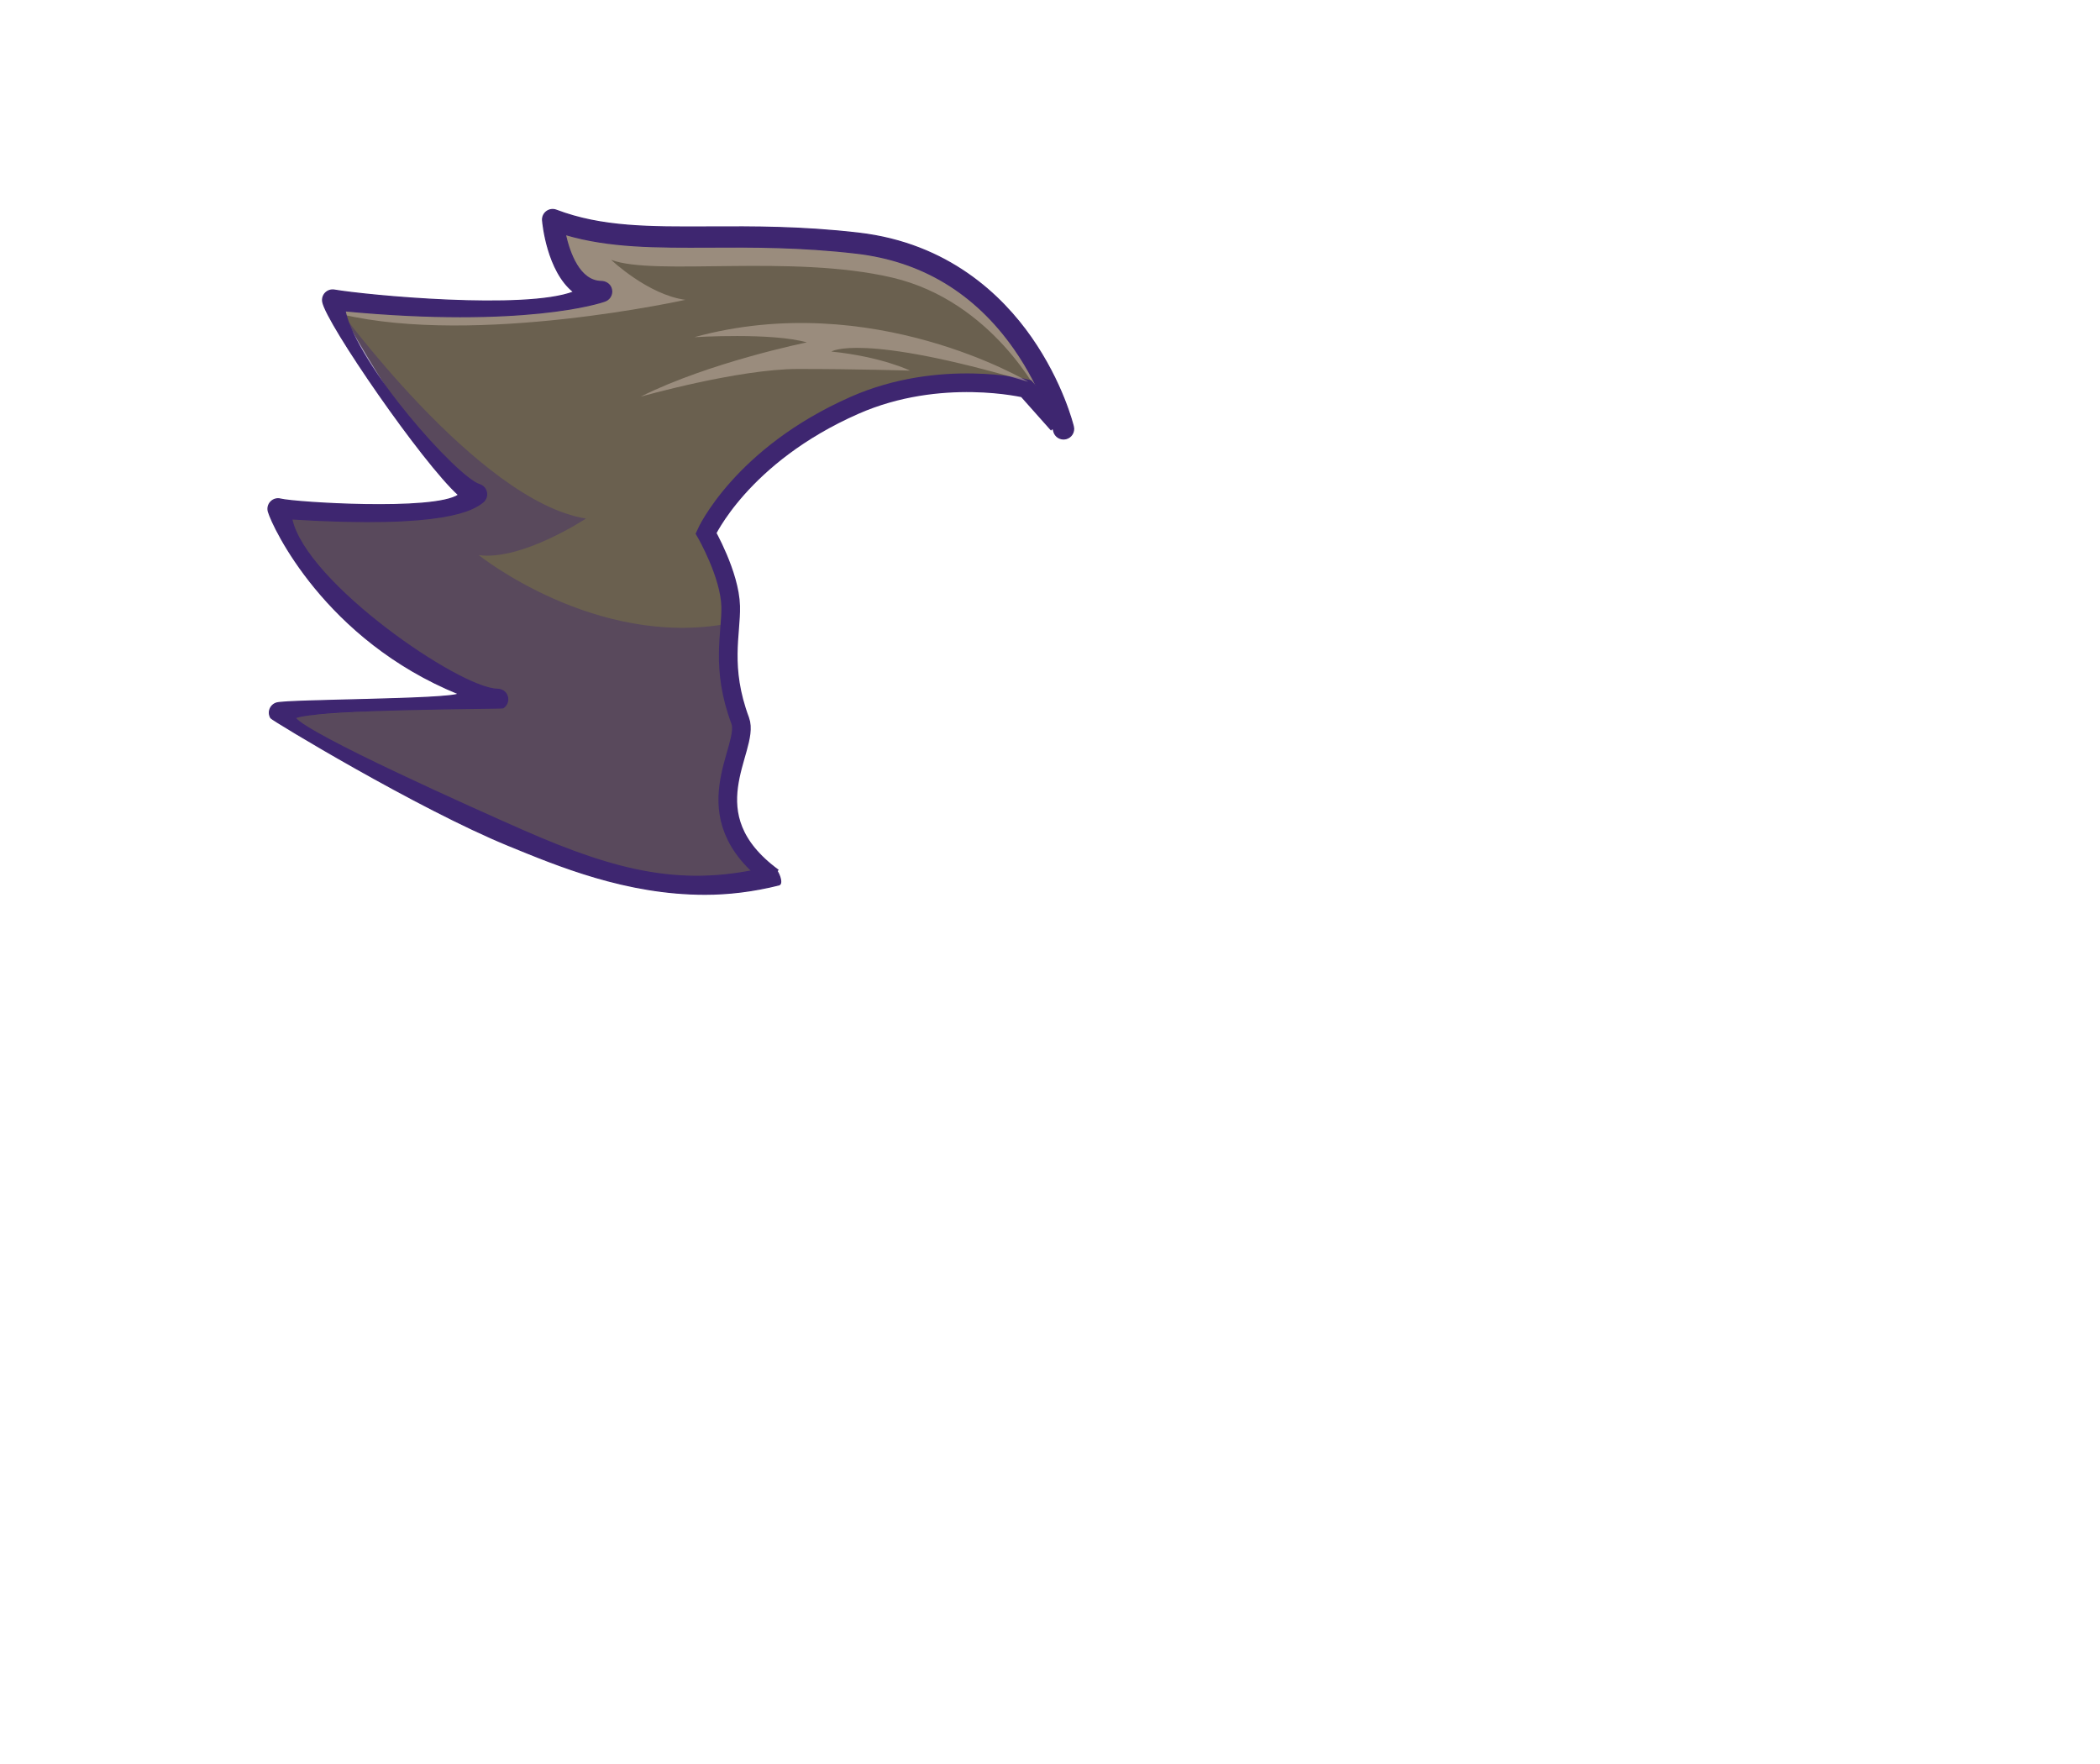
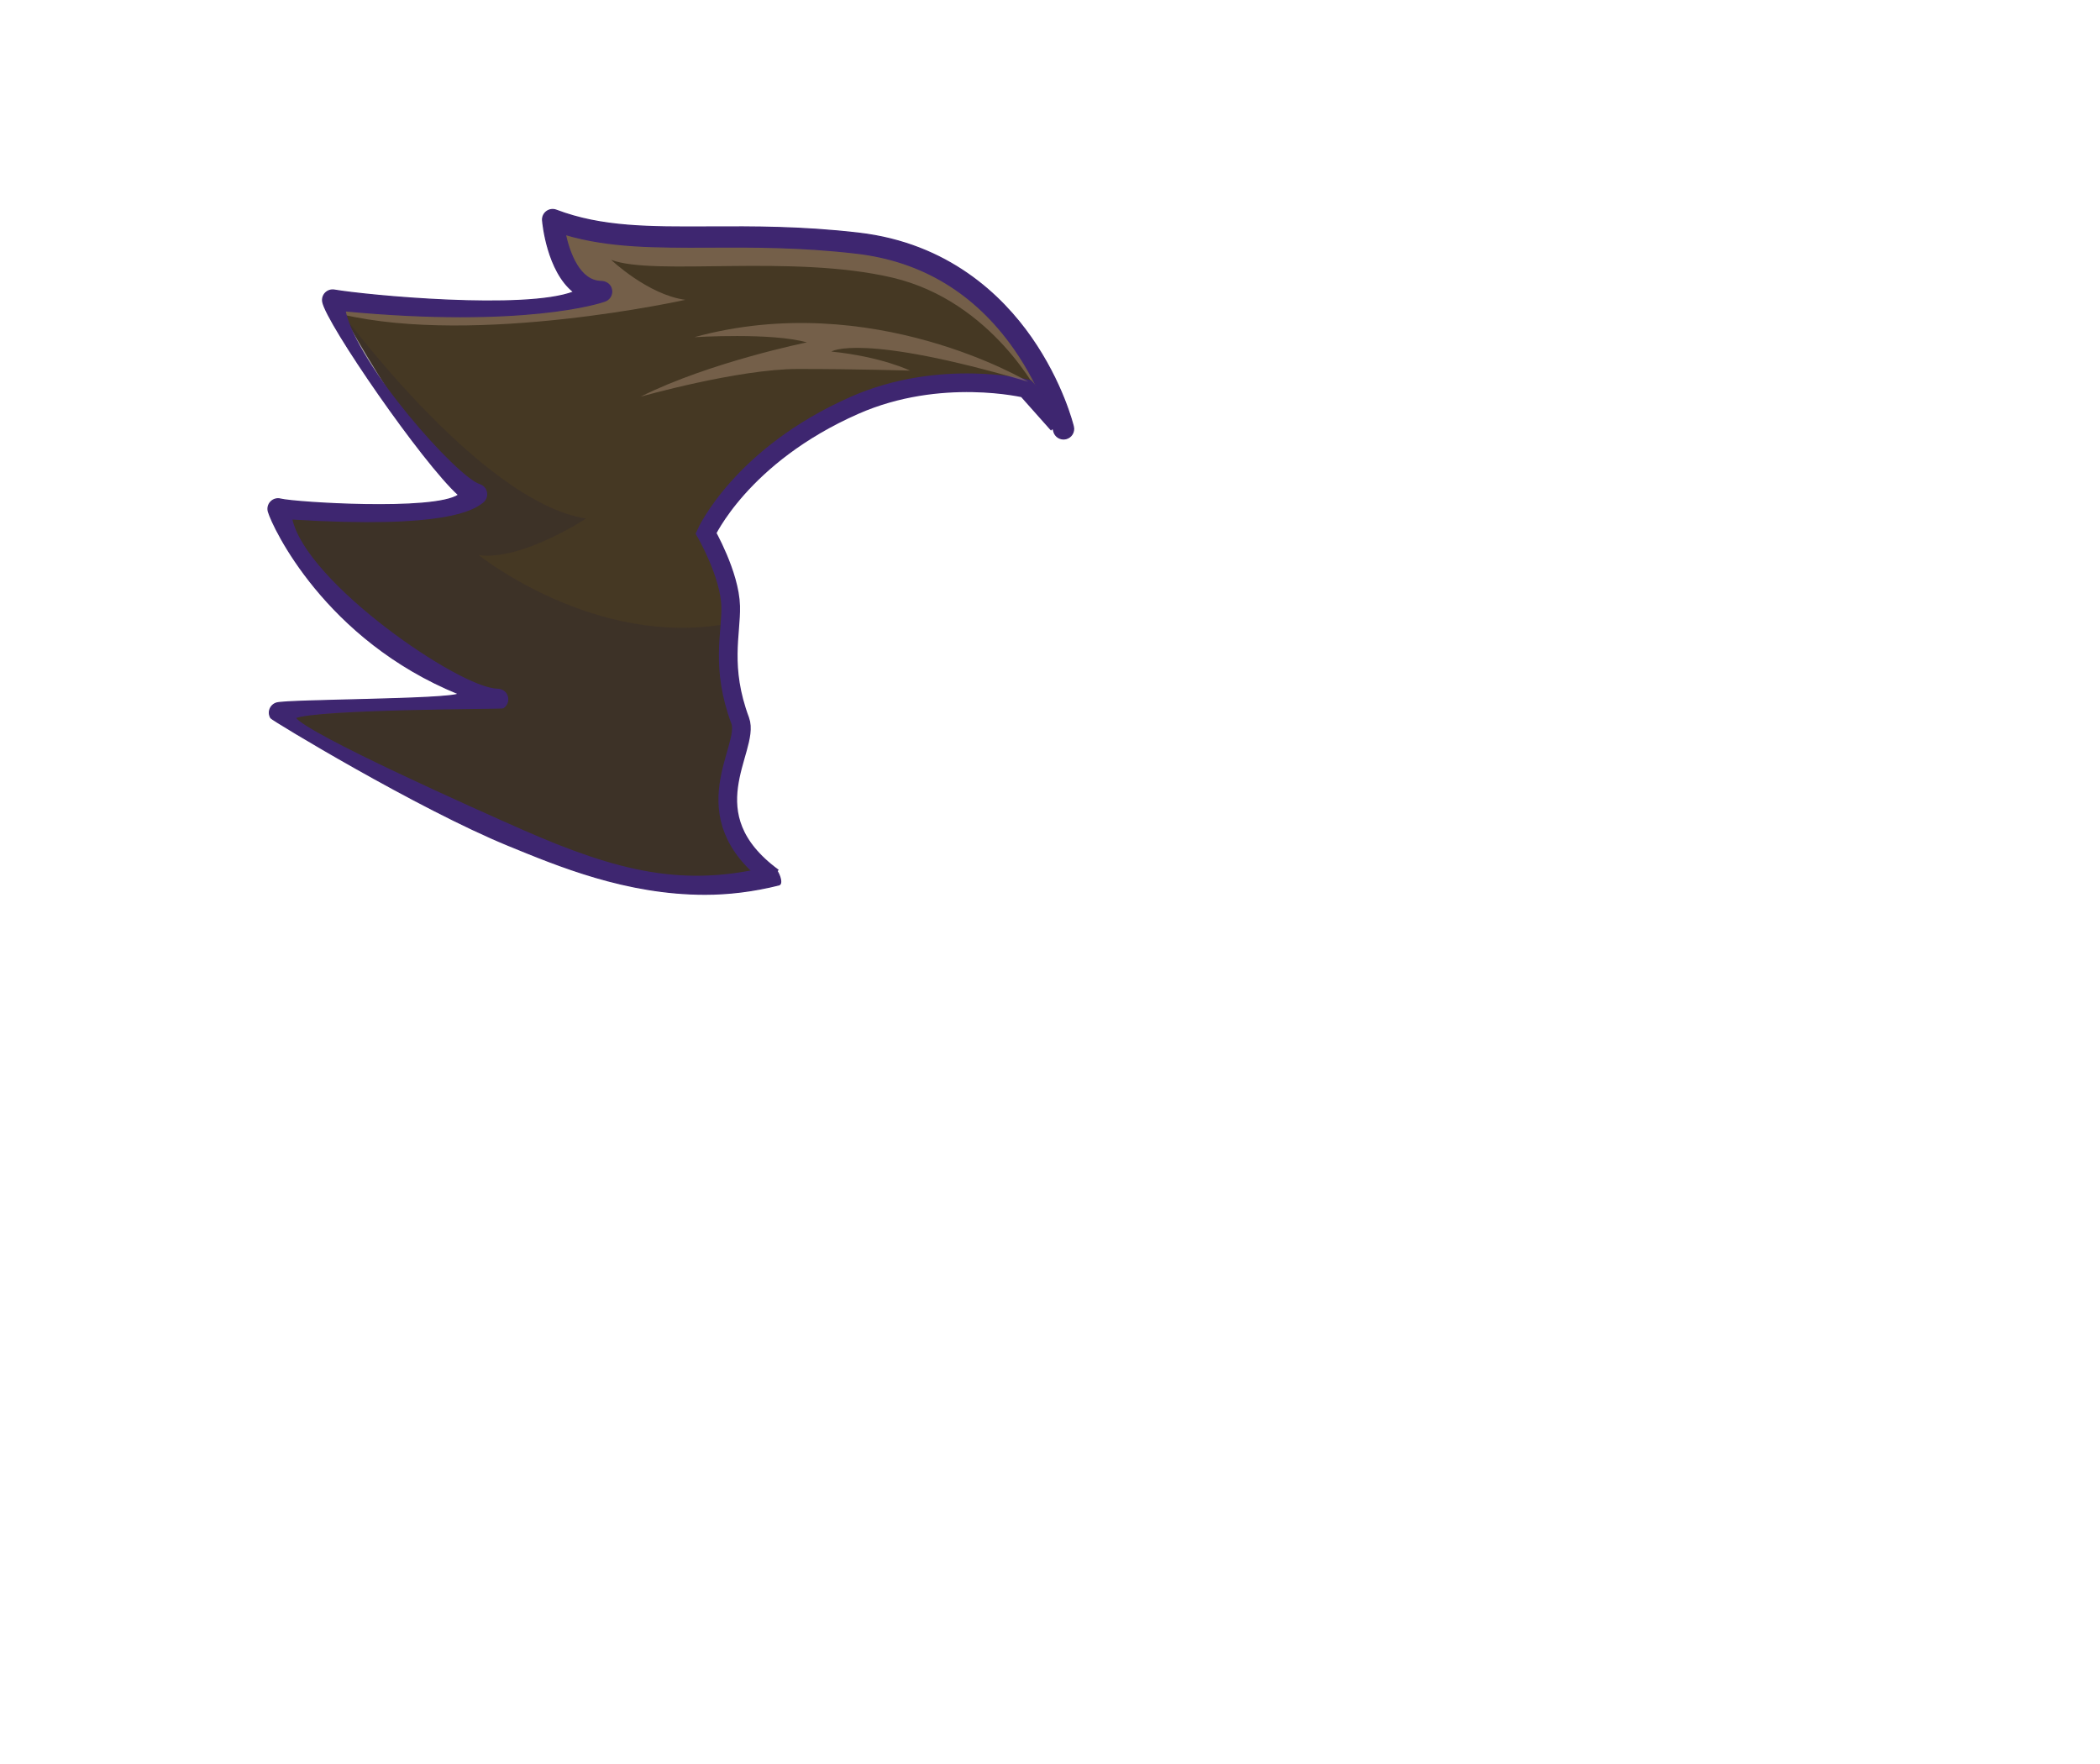
- <svg xmlns="http://www.w3.org/2000/svg" version="1.1" id="Hair" x="0px" y="0px" width="450px" height="378px" viewBox="0 0 450 378" enable-background="new 0 0 450 378" xml:space="preserve">
-   <path fill="#6A604F" d="M226.078,89.395c0,0-6.548-30.516-29.652-34.374c-23.105-3.858-66.247-5.355-77.495-7.968  c0,0,2.837,15.393,10.11,16.209c0,0-30.113,4.073-57.25,1.028c0,0,19.899,37.473,30.84,41.627c0,0-7.045,4.46-42.535,3.12  c0,0,9.447,24.388,47.06,40.816l-46.761,2.861c0,0,75.469,47.286,105.924,35.031c0,0-7.191-4.128-9.064-12.128  c-2.239-9.567,1.843-20.377,1.843-20.377s-3.912-17.151-2.991-23.314c0.921-6.163-4.94-17.8-4.94-17.8s26.784-44.148,68.082-31.229  L226.078,89.395z" />
-   <path opacity="0.4" fill="#3E2670" d="M71.792,65.14c0,0,30.519,42.295,53.767,45.98c0,0-13.727,9.079-22.972,7.835  c0,0,24.893,19.978,53.432,14.684c0,0-0.62,16.496,3.081,22.452c0,0-3.676,13.153-2.866,18.249  c1.191,7.489,9.191,13.915,9.191,13.915s-17.367,5.32-37.724-2.315c-20.358-7.635-67.306-32.375-67.306-32.375l46.761-2.862  c0,0-34.506-15.223-47.06-40.816c0,0,38.275,1.146,42.535-3.119C102.632,106.768,82.908,90.741,71.792,65.14" />
-   <path opacity="0.6" fill="#BAAA9B" d="M222.947,85.052c0,0-10.106-20.486-31.715-25.558c-21.609-5.073-51.034-0.281-60.28-3.819  c0,0,7.9,7.5,15.913,8.574c0,0-44.722,9.931-73.639,3.1l-1.435-3.059c0,0,50.036,2.08,56.083-2.143c0,0-8.938-4.617-8.944-15.094  c0,0,17.413,5.229,30.508,3.527s53.943-1.27,70.895,23.838l6.675,13.118L222.947,85.052z" />
-   <path fill="#3E2670" stroke="#3E2670" stroke-width="0.25" stroke-miterlimit="10" d="M151.095,191.624  c-16.96,0.01-31.644-6.167-42.076-10.434c-19.408-7.94-50.695-26.894-50.973-27.348c-0.352-0.573-0.416-1.276-0.175-1.902  c0.241-0.627,0.76-1.105,1.404-1.295c2.412-0.711,36.653-0.678,39.033-1.955c-28.579-11.621-39.842-35.779-40.794-39.052  c-0.216-0.745-0.015-1.55,0.527-2.106c0.541-0.557,1.338-0.782,2.093-0.581c2.838,0.745,32.953,2.706,38.138-0.895  c-7.639-6.865-28.281-36.805-29.113-41.38c-0.126-0.692,0.093-1.403,0.588-1.903c0.496-0.501,1.206-0.727,1.897-0.61  c6.971,1.192,40.904,4.407,51.28,0.396c-5.664-4.491-6.607-14.771-6.653-15.325c-0.063-0.738,0.259-1.458,0.851-1.903  c0.591-0.447,1.372-0.557,2.064-0.294c9.745,3.702,19.956,3.656,32.886,3.596c9.257-0.043,19.746-0.09,31.926,1.326  c19.182,2.232,30.678,13.394,36.944,22.364c6.746,9.659,8.969,18.704,9.061,19.084c0.278,1.158-0.436,2.323-1.594,2.601  c-1.162,0.276-2.324-0.436-2.602-1.594c-0.044-0.179-2.201-8.794-8.489-17.744c-8.37-11.916-19.749-18.789-33.819-20.426  c-11.922-1.387-22.277-1.341-31.407-1.297c-11.431,0.051-21.477,0.099-30.946-2.701c0.892,3.96,3.019,9.999,7.691,10.07  c0.879,0.013,1.725,0.494,2.068,1.304c0.48,1.134-0.064,2.387-1.144,2.842c-1.163,0.49-17.663,5.745-55.826,2.153  c2.422,11.592,23.919,35.722,28.824,37.241c0.769,0.239,1.341,0.886,1.485,1.679c0.142,0.792-0.169,1.598-0.807,2.09  c-2.001,1.543-7.777,5.627-40.928,3.576c2.927,13.715,35.84,36.327,44.035,36.493c0.76,0.015,1.506,0.339,1.912,0.982  c0.67,1.06,0.323,2.386-0.668,3.006c-0.26,0.163-39.65,0.133-44.549,2.125c2.581,3.584,38.602,19.665,48.493,24.026  c20.794,9.167,35.055,12.519,53.438,7.869c1.215-0.311,2.868,3.635,1.761,3.913C161.363,191.013,156.074,191.621,151.095,191.624" />
-   <path fill="none" stroke="#3E2670" stroke-width="4" stroke-miterlimit="10" d="M226.702,90.936l-6.809-7.66  c0,0-18.397-4.518-36.766,3.574c-24.34,10.723-31.83,27.404-31.83,27.404s5.106,8.851,5.277,15.66  c0.145,5.808-2.213,13.106,2.043,24.511c2.223,5.958-11.149,20.213,7.064,33.574" />
-   <path opacity="0.6" fill="#BAAA9B" d="M220.337,81.807c0,0-33.351-20.051-71.555-9.553c0,0,16.575-1.037,24.107,1.116  c0,0-20.817,4.223-35.604,11.626c0,0,20.904-5.921,33.641-5.928c12.736-0.007,24.081,0.35,24.081,0.35s-6.036-2.975-16.86-4.086  C178.147,75.332,184.346,71.207,220.337,81.807" />
+ <svg xmlns="http://www.w3.org/2000/svg" width="450" height="378" viewBox="0 0 450 378" fill="none">
+   <path d="M226.078 89.395C226.078 89.395 219.53 58.879 196.426 55.021C173.321 51.163 130.179 49.666 118.931 47.053C118.931 47.053 121.768 62.446 129.041 63.262C129.041 63.262 98.928 67.335 71.791 64.29C71.791 64.29 91.69 101.763 102.631 105.917C102.631 105.917 95.586 110.377 60.096 109.037C60.096 109.037 69.543 133.425 107.156 149.853L60.395 152.714C60.395 152.714 135.864 200 166.319 187.745C166.319 187.745 159.128 183.617 157.255 175.617C155.016 166.05 159.098 155.24 159.098 155.24C159.098 155.24 155.186 138.089 156.107 131.926C157.028 125.763 151.167 114.126 151.167 114.126C151.167 114.126 177.951 69.978 219.249 82.897L226.078 89.395Z" fill="#453823" />
+   <path opacity="0.4" d="M71.792 65.14C71.792 65.14 102.311 107.435 125.559 111.12C125.559 111.12 111.832 120.199 102.587 118.955C102.587 118.955 127.48 138.933 156.019 133.639C156.019 133.639 155.399 150.135 159.1 156.091C159.1 156.091 155.424 169.244 156.234 174.34C157.425 181.829 165.425 188.255 165.425 188.255C165.425 188.255 148.058 193.575 127.701 185.94C107.343 178.305 60.395 153.565 60.395 153.565L107.156 150.703C107.156 150.703 72.65 135.48 60.096 109.887C60.096 109.887 98.371 111.033 102.631 106.768C102.631 106.768 82.908 90.741 71.792 65.14Z" fill="#32282D" />
+   <path opacity="0.6" d="M222.947 85.052C222.947 85.052 212.841 64.566 191.232 59.494C169.623 54.421 140.198 59.213 130.952 55.675C130.952 55.675 138.852 63.175 146.865 64.249C146.865 64.249 102.143 74.18 73.226 67.349L71.791 64.29C71.791 64.29 121.827 66.37 127.874 62.147C127.874 62.147 118.936 57.53 118.93 47.053C118.93 47.053 136.343 52.282 149.438 50.58C162.533 48.878 203.381 49.31 220.333 74.418L227.008 87.536L222.947 85.052Z" fill="#927A63" />
+   <path d="M151.095 191.624C134.135 191.634 119.451 185.457 109.019 181.19C89.611 173.25 58.324 154.296 58.046 153.842C57.694 153.269 57.63 152.566 57.871 151.94C58.112 151.313 58.631 150.835 59.275 150.645C61.687 149.934 95.928 149.967 98.308 148.69C69.729 137.069 58.466 112.911 57.514 109.638C57.298 108.893 57.499 108.088 58.041 107.532C58.582 106.975 59.379 106.75 60.134 106.951C62.972 107.696 93.087 109.657 98.272 106.056C90.633 99.191 69.991 69.251 69.159 64.676C69.033 63.984 69.252 63.273 69.747 62.773C70.243 62.272 70.953 62.046 71.644 62.163C78.615 63.355 112.548 66.57 122.924 62.559C117.26 58.068 116.317 47.788 116.271 47.234C116.208 46.496 116.53 45.776 117.122 45.331C117.713 44.884 118.494 44.774 119.186 45.037C128.931 48.739 139.142 48.693 152.072 48.633C161.329 48.59 171.818 48.543 183.998 49.959C203.18 52.191 214.676 63.353 220.942 72.323C227.688 81.982 229.911 91.027 230.003 91.407C230.281 92.565 229.567 93.73 228.409 94.008C227.247 94.284 226.085 93.572 225.807 92.414C225.763 92.235 223.606 83.62 217.318 74.67C208.948 62.754 197.569 55.881 183.499 54.244C171.577 52.857 161.222 52.903 152.092 52.947C140.661 52.998 130.615 53.046 121.146 50.246C122.038 54.206 124.165 60.245 128.837 60.316C129.716 60.329 130.562 60.81 130.905 61.62C131.385 62.754 130.841 64.007 129.761 64.462C128.598 64.952 112.098 70.207 73.935 66.615C76.357 78.207 97.854 102.337 102.759 103.856C103.528 104.095 104.1 104.742 104.244 105.535C104.386 106.327 104.075 107.133 103.437 107.625C101.436 109.168 95.66 113.252 62.509 111.201C65.436 124.916 98.349 147.528 106.544 147.694C107.304 147.709 108.05 148.033 108.456 148.676C109.126 149.736 108.779 151.062 107.788 151.682C107.528 151.845 68.138 151.815 63.239 153.807C65.82 157.391 101.841 173.472 111.732 177.833C132.526 187 146.787 190.352 165.17 185.702C166.385 185.391 168.038 189.337 166.931 189.615C161.363 191.013 156.074 191.621 151.095 191.624Z" fill="#3E2670" stroke="#3E2670" stroke-width="0.25" stroke-miterlimit="10" />
+   <path d="M226.702 90.936L219.893 83.276C219.893 83.276 201.496 78.758 183.127 86.85C158.787 97.573 151.297 114.254 151.297 114.254C151.297 114.254 156.403 123.105 156.574 129.914C156.719 135.722 154.361 143.02 158.617 154.425C160.84 160.383 147.468 174.638 165.681 187.999" stroke="#3E2670" stroke-width="4" stroke-miterlimit="10" />
+   <path opacity="0.6" d="M220.337 81.807C220.337 81.807 186.986 61.756 148.782 72.254C148.782 72.254 165.357 71.217 172.889 73.37C172.889 73.37 152.072 77.593 137.285 84.996C137.285 84.996 158.189 79.075 170.926 79.068C183.662 79.061 195.007 79.418 195.007 79.418C195.007 79.418 188.971 76.443 178.147 75.332C178.147 75.332 184.346 71.207 220.337 81.807Z" fill="#927A63" />
</svg>
